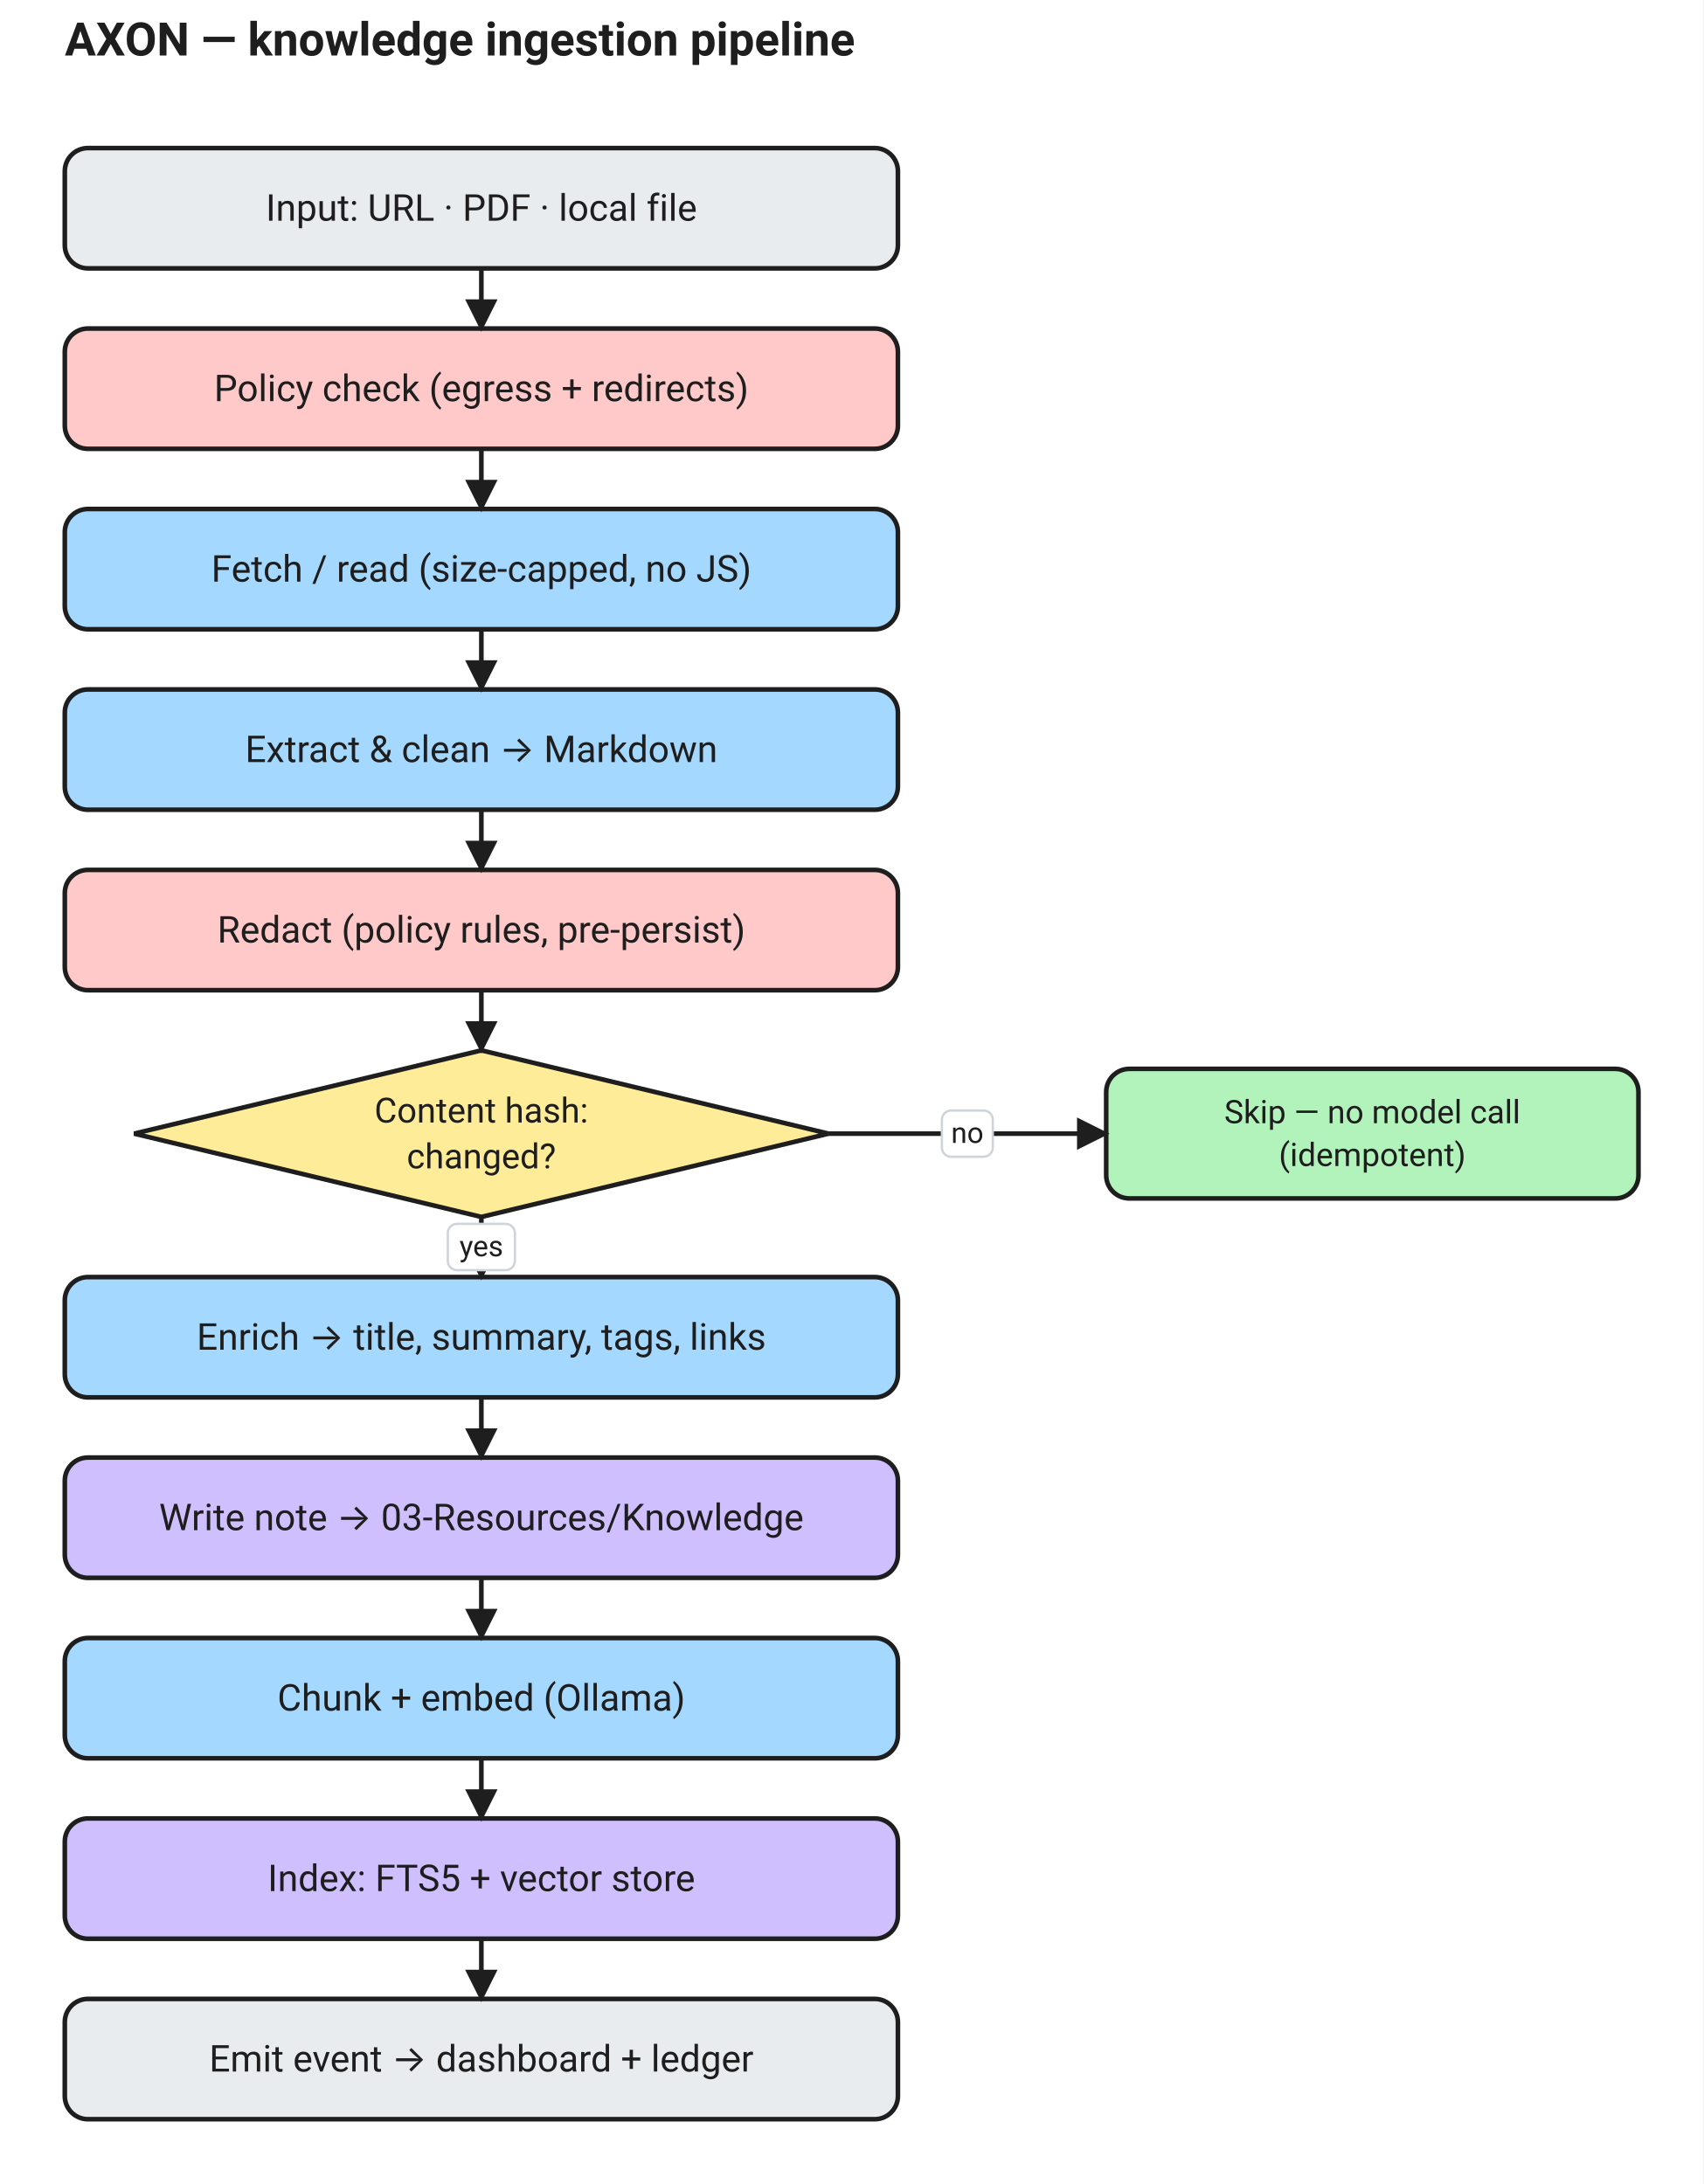
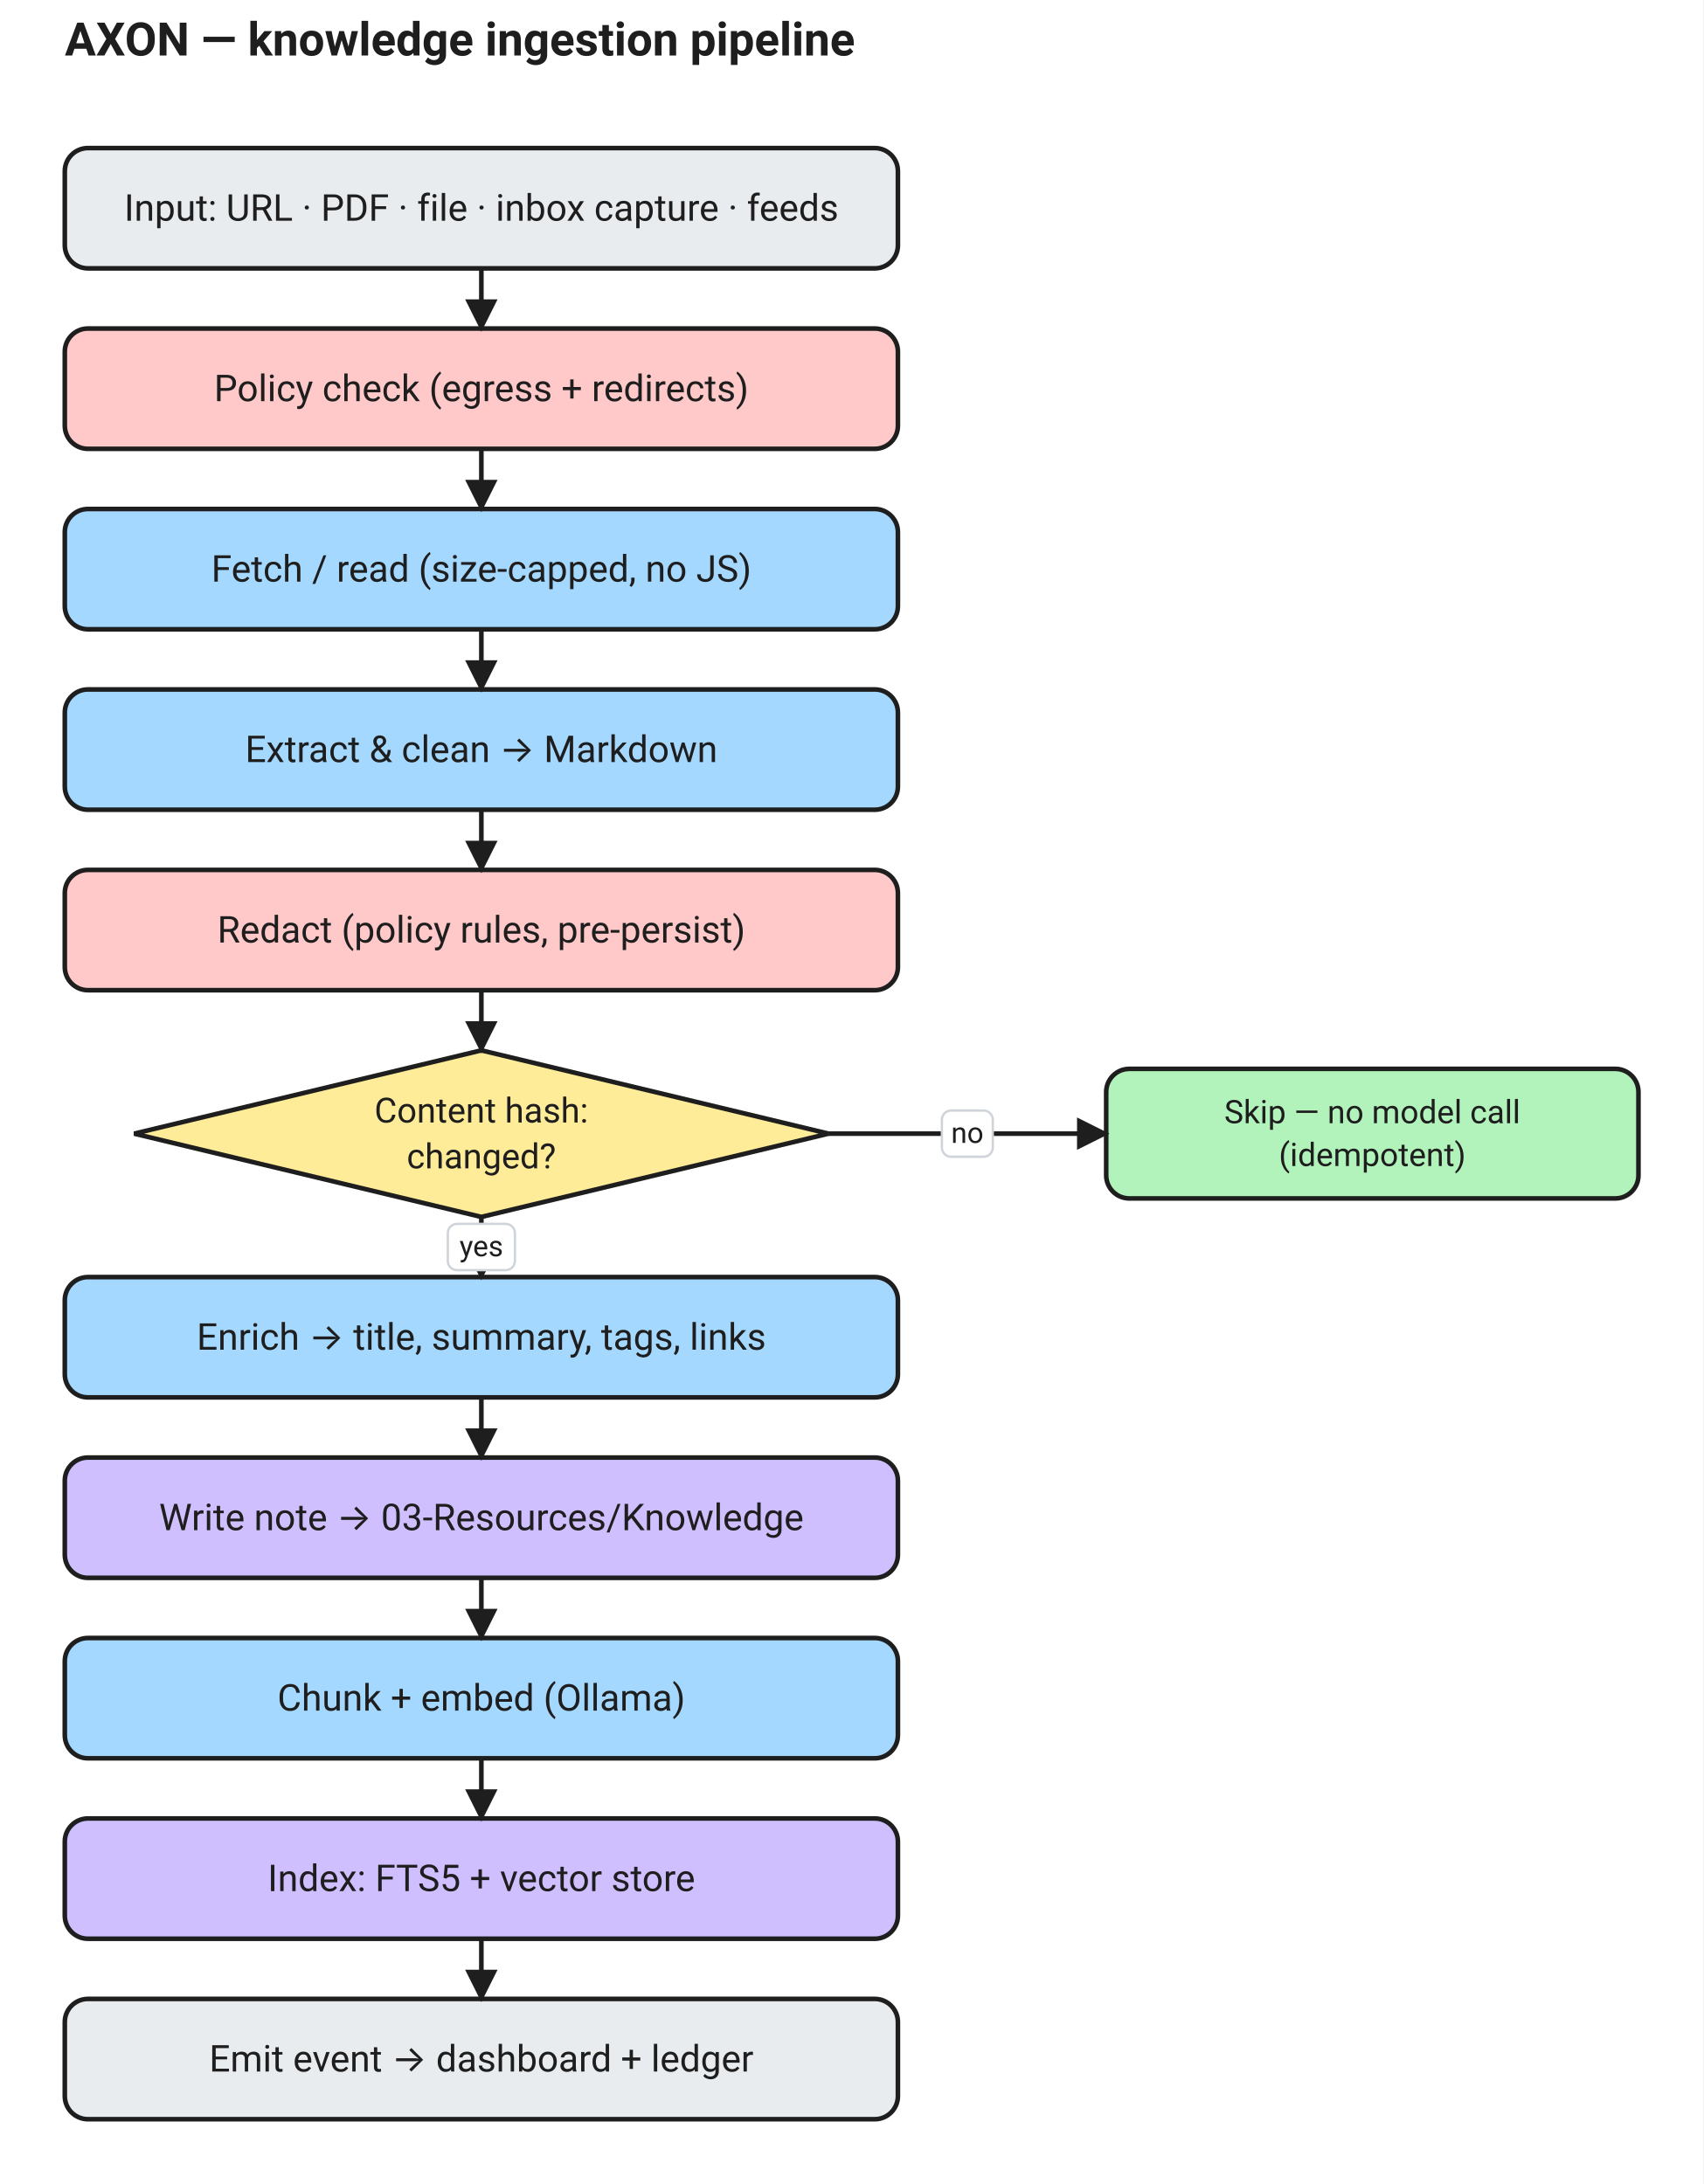
<svg xmlns="http://www.w3.org/2000/svg" width="736" height="944" viewBox="0 0 736 944" font-family="ui-sans-serif, -apple-system, Segoe UI, Roboto, sans-serif">
  <rect width="736" height="944" fill="#ffffff" />
  <defs>
    <marker id="ah" viewBox="0 0 10 10" refX="9" refY="5" markerWidth="7" markerHeight="7" orient="auto-start-reverse">
      <path d="M0,0 L10,5 L0,10 z" fill="#1e1e1e" />
    </marker>
  </defs>
  <text x="28" y="24" font-size="20" font-weight="700" fill="#1e1e1e">AXON — knowledge ingestion pipeline</text>
  <rect x="28" y="64" width="360" height="52" rx="10" fill="#e9ecef" stroke="#1e1e1e" stroke-width="2" />
-   <text x="208" y="95.4" font-size="16" fill="#1e1e1e" text-anchor="middle">Input:  URL · PDF · local file</text>
+   <text x="208" y="95.4" font-size="16" fill="#1e1e1e" text-anchor="middle">Input:  URL · PDF · file · inbox capture · feeds</text>
  <rect x="28" y="142" width="360" height="52" rx="10" fill="#ffc9c9" stroke="#1e1e1e" stroke-width="2" />
  <text x="208" y="173.4" font-size="16" fill="#1e1e1e" text-anchor="middle">Policy check  (egress + redirects)</text>
  <rect x="28" y="220" width="360" height="52" rx="10" fill="#a5d8ff" stroke="#1e1e1e" stroke-width="2" />
  <text x="208" y="251.4" font-size="16" fill="#1e1e1e" text-anchor="middle">Fetch / read  (size-capped, no JS)</text>
  <rect x="28" y="298" width="360" height="52" rx="10" fill="#a5d8ff" stroke="#1e1e1e" stroke-width="2" />
  <text x="208" y="329.4" font-size="16" fill="#1e1e1e" text-anchor="middle">Extract &amp; clean → Markdown</text>
  <rect x="28" y="376" width="360" height="52" rx="10" fill="#ffc9c9" stroke="#1e1e1e" stroke-width="2" />
  <text x="208" y="407.4" font-size="16" fill="#1e1e1e" text-anchor="middle">Redact  (policy rules, pre-persist)</text>
  <polygon points="208,454 358,490 208,526 58,490" fill="#ffec99" stroke="#1e1e1e" stroke-width="2" />
  <text x="208" y="485.2" font-size="15" fill="#1e1e1e" text-anchor="middle">Content hash:</text>
  <text x="208" y="505.0" font-size="15" fill="#1e1e1e" text-anchor="middle">changed?</text>
  <rect x="478" y="462" width="230" height="56" rx="10" fill="#b2f2bb" stroke="#1e1e1e" stroke-width="2" />
  <text x="593" y="485.5" font-size="14" fill="#1e1e1e" text-anchor="middle">Skip — no model call</text>
  <text x="593" y="504.0" font-size="14" fill="#1e1e1e" text-anchor="middle">(idempotent)</text>
  <rect x="28" y="552" width="360" height="52" rx="10" fill="#a5d8ff" stroke="#1e1e1e" stroke-width="2" />
  <text x="208" y="583.4" font-size="16" fill="#1e1e1e" text-anchor="middle">Enrich → title, summary, tags, links</text>
  <rect x="28" y="630" width="360" height="52" rx="10" fill="#d0bfff" stroke="#1e1e1e" stroke-width="2" />
  <text x="208" y="661.4" font-size="16" fill="#1e1e1e" text-anchor="middle">Write note → 03-Resources/Knowledge</text>
  <rect x="28" y="708" width="360" height="52" rx="10" fill="#a5d8ff" stroke="#1e1e1e" stroke-width="2" />
  <text x="208" y="739.4" font-size="16" fill="#1e1e1e" text-anchor="middle">Chunk + embed  (Ollama)</text>
  <rect x="28" y="786" width="360" height="52" rx="10" fill="#d0bfff" stroke="#1e1e1e" stroke-width="2" />
  <text x="208" y="817.4" font-size="16" fill="#1e1e1e" text-anchor="middle">Index:  FTS5 + vector store</text>
  <rect x="28" y="864" width="360" height="52" rx="10" fill="#e9ecef" stroke="#1e1e1e" stroke-width="2" />
  <text x="208" y="895.4" font-size="16" fill="#1e1e1e" text-anchor="middle">Emit event → dashboard + ledger</text>
  <line x1="208" y1="116" x2="208" y2="142" stroke="#1e1e1e" stroke-width="2" marker-end="url(#ah)" />
  <line x1="208" y1="194" x2="208" y2="220" stroke="#1e1e1e" stroke-width="2" marker-end="url(#ah)" />
  <line x1="208" y1="272" x2="208" y2="298" stroke="#1e1e1e" stroke-width="2" marker-end="url(#ah)" />
  <line x1="208" y1="350" x2="208" y2="376" stroke="#1e1e1e" stroke-width="2" marker-end="url(#ah)" />
  <line x1="208" y1="428" x2="208" y2="454" stroke="#1e1e1e" stroke-width="2" marker-end="url(#ah)" />
  <line x1="358" y1="490" x2="478" y2="490" stroke="#1e1e1e" stroke-width="2" marker-end="url(#ah)" />
  <rect x="407.0" y="480.0" width="22" height="20" rx="4" fill="#ffffff" stroke="#ced4da" stroke-width="1" />
  <text x="418" y="494.0" font-size="12.5" fill="#1e1e1e" text-anchor="middle">no</text>
  <line x1="208" y1="526" x2="208" y2="552" stroke="#1e1e1e" stroke-width="2" marker-end="url(#ah)" />
  <rect x="193.5" y="529.0" width="29" height="20" rx="4" fill="#ffffff" stroke="#ced4da" stroke-width="1" />
  <text x="208" y="543.0" font-size="12.5" fill="#1e1e1e" text-anchor="middle">yes</text>
  <line x1="208" y1="604" x2="208" y2="630" stroke="#1e1e1e" stroke-width="2" marker-end="url(#ah)" />
  <line x1="208" y1="682" x2="208" y2="708" stroke="#1e1e1e" stroke-width="2" marker-end="url(#ah)" />
  <line x1="208" y1="760" x2="208" y2="786" stroke="#1e1e1e" stroke-width="2" marker-end="url(#ah)" />
  <line x1="208" y1="838" x2="208" y2="864" stroke="#1e1e1e" stroke-width="2" marker-end="url(#ah)" />
</svg>
